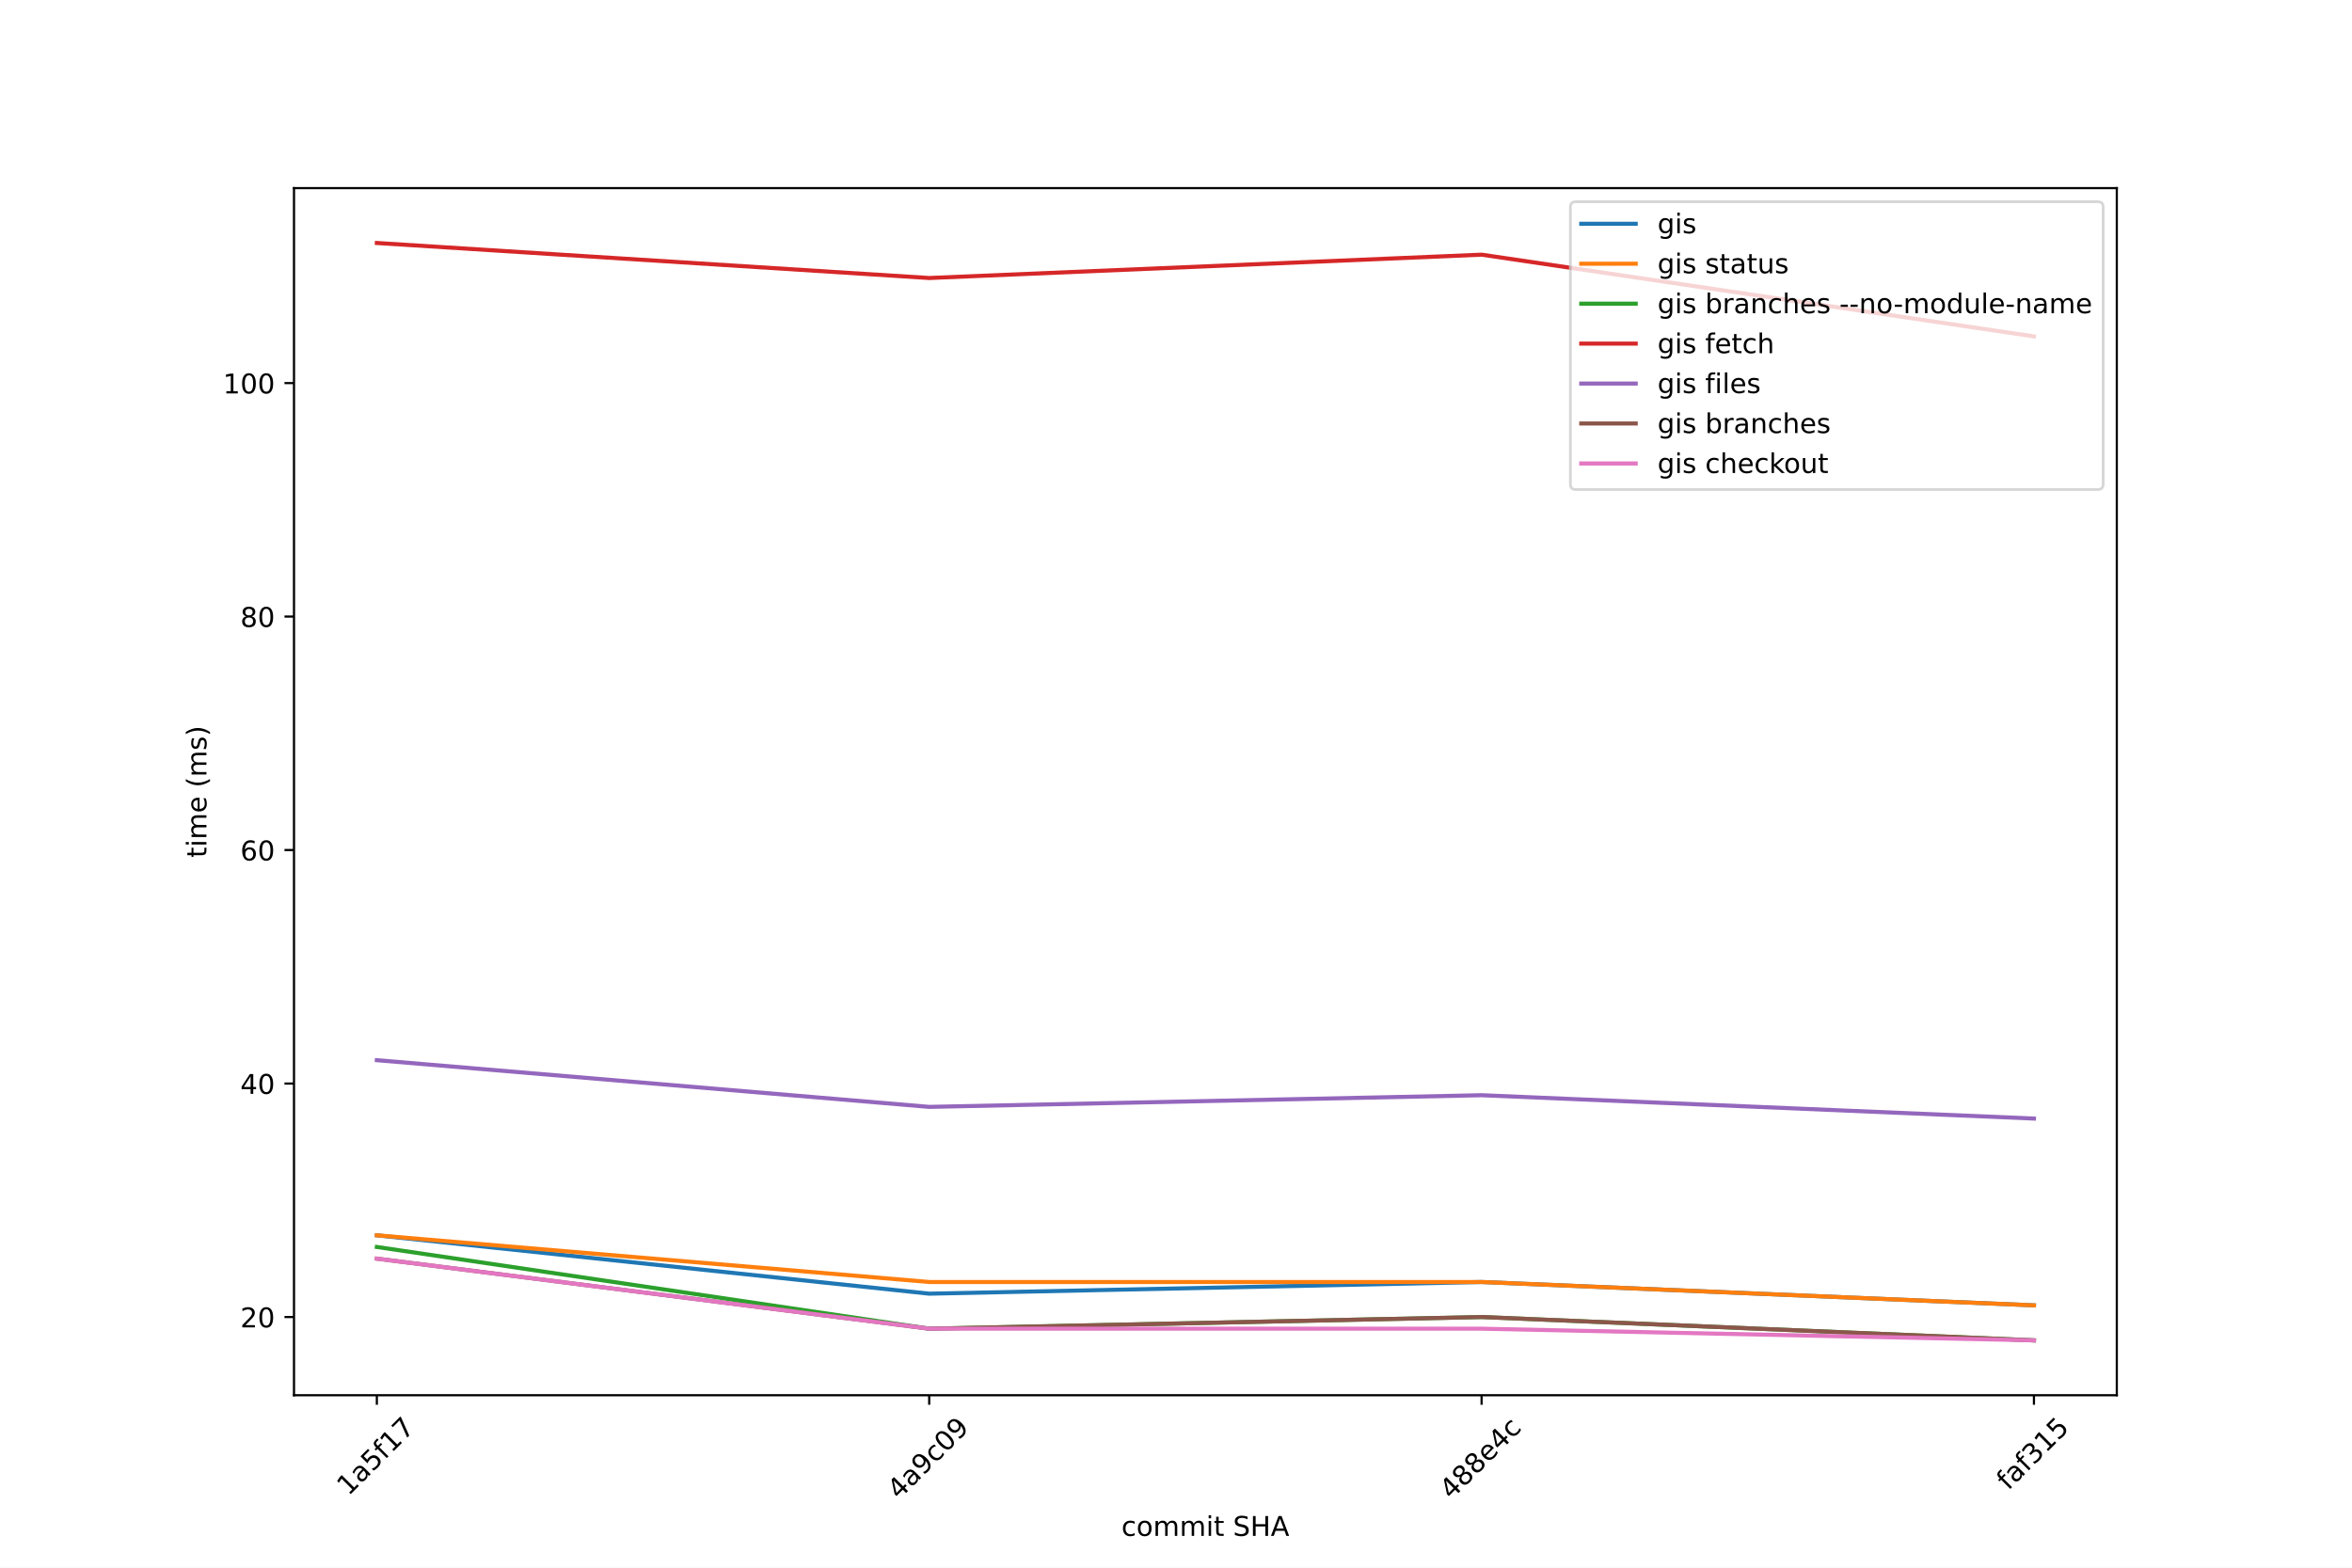
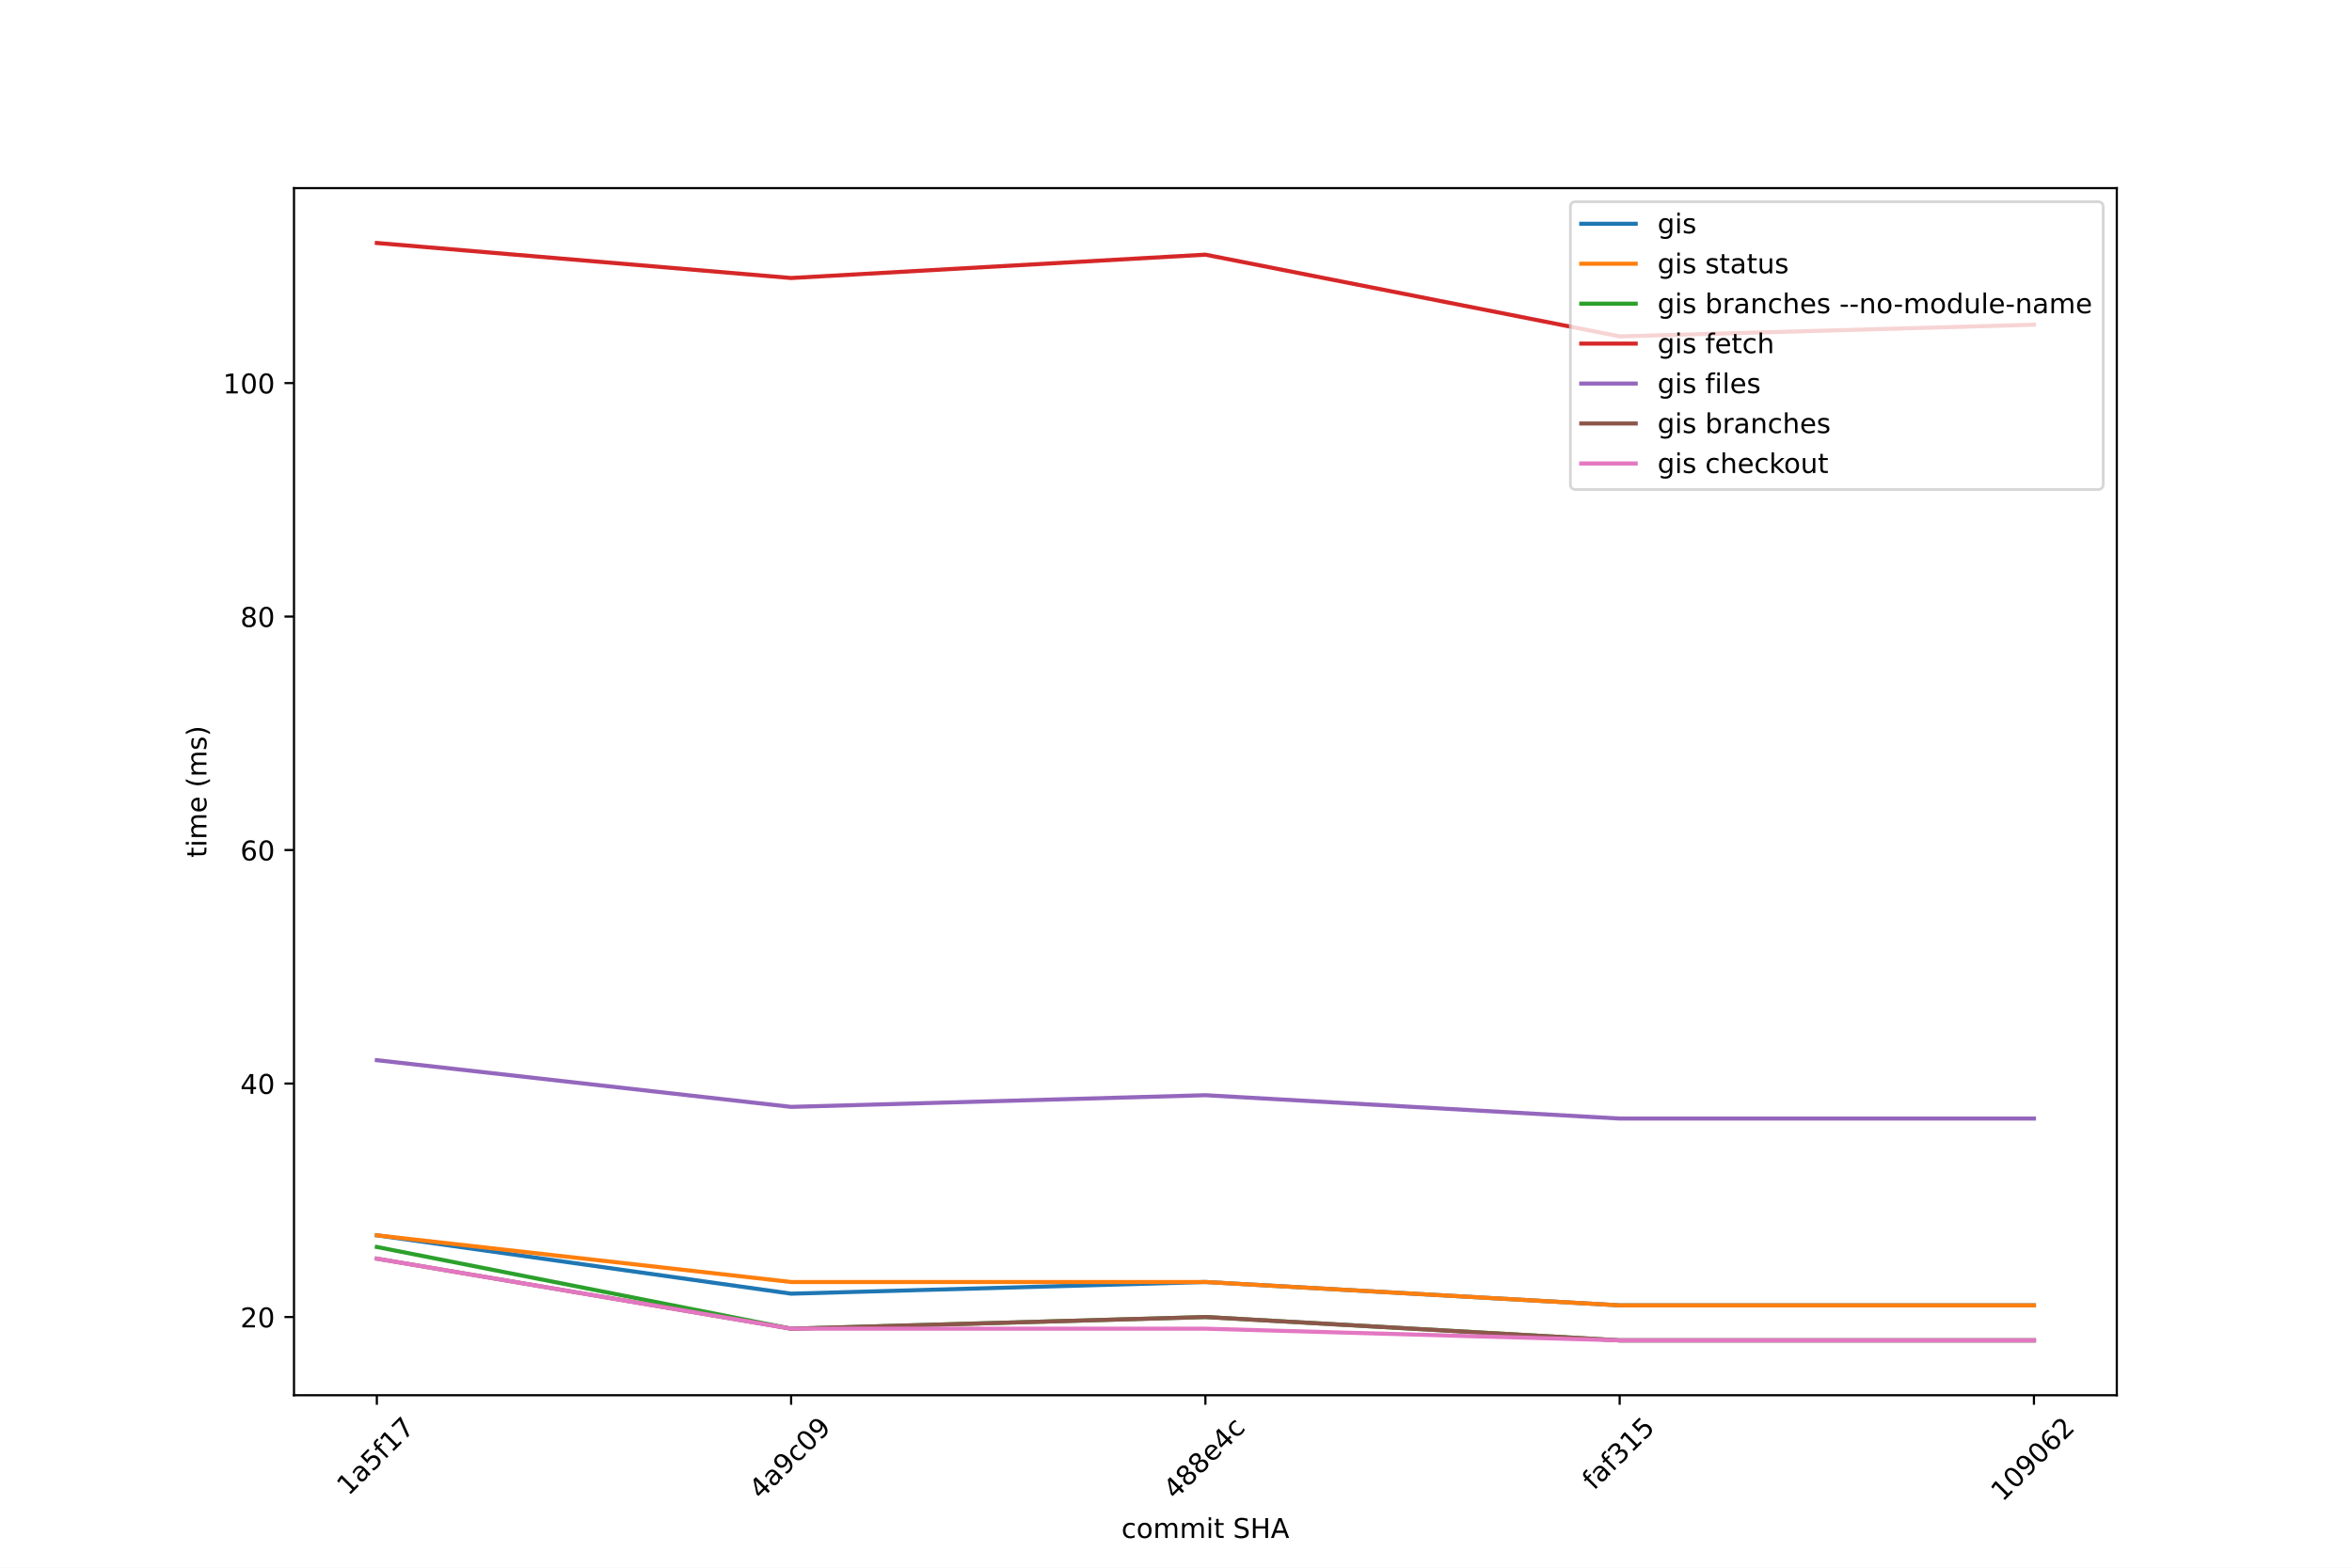
<svg xmlns="http://www.w3.org/2000/svg" xmlns:xlink="http://www.w3.org/1999/xlink" width="864pt" height="576pt" viewBox="0 0 864 576" version="1.1">
  <defs>
    <style type="text/css">*{stroke-linejoin: round; stroke-linecap: butt}</style>
  </defs>
  <g id="figure_1">
    <g id="patch_1">
      <path d="M 0 576  L 864 576  L 864 0  L 0 0  z " style="fill: #ffffff" />
    </g>
    <g id="axes_1">
      <g id="patch_2">
        <path d="M 108 512.64  L 777.6 512.64  L 777.6 69.12  L 108 69.12  z " style="fill: #ffffff" />
      </g>
      <g id="matplotlib.axis_1">
        <g id="xtick_1">
          <g id="line2d_1">
            <defs>
-               <path id="m5f3656ced5" d="M 0 0  L 0 3.5  " style="stroke: #000000; stroke-width: 0.8" />
-             </defs>
-             <g>
-               <use xlink:href="#m5f3656ced5" x="138.436" y="512.64" style="stroke: #000000; stroke-width: 0.8" />
+               <path id="m37bbd74781" d="M 0 0  L 0 3.5  " style="stroke: #000000; stroke-width: 0.8" />
+             </defs>
+             <g>
+               <use xlink:href="#m37bbd74781" x="138.436" y="512.64" style="stroke: #000000; stroke-width: 0.8" />
            </g>
          </g>
          <g id="text_1">
            <g transform="translate(127.9784 549.8312) rotate(-45) scale(0.1 -0.1)">
              <defs>
                <path id="DejaVuSans-31" d="M 794 531  L 1825 531  L 1825 4091  L 703 3866  L 703 4441  L 1819 4666  L 2450 4666  L 2450 531  L 3481 531  L 3481 0  L 794 0  L 794 531  z " transform="scale(0.015625)" />
                <path id="DejaVuSans-61" d="M 2194 1759  Q 1497 1759 1228 1600  Q 959 1441 959 1056  Q 959 750 1161 570  Q 1363 391 1709 391  Q 2188 391 2477 730  Q 2766 1069 2766 1631  L 2766 1759  L 2194 1759  z M 3341 1997  L 3341 0  L 2766 0  L 2766 531  Q 2569 213 2275 61  Q 1981 -91 1556 -91  Q 1019 -91 701 211  Q 384 513 384 1019  Q 384 1609 779 1909  Q 1175 2209 1959 2209  L 2766 2209  L 2766 2266  Q 2766 2663 2505 2880  Q 2244 3097 1772 3097  Q 1472 3097 1187 3025  Q 903 2953 641 2809  L 641 3341  Q 956 3463 1253 3523  Q 1550 3584 1831 3584  Q 2591 3584 2966 3190  Q 3341 2797 3341 1997  z " transform="scale(0.015625)" />
                <path id="DejaVuSans-35" d="M 691 4666  L 3169 4666  L 3169 4134  L 1269 4134  L 1269 2991  Q 1406 3038 1543 3061  Q 1681 3084 1819 3084  Q 2600 3084 3056 2656  Q 3513 2228 3513 1497  Q 3513 744 3044 326  Q 2575 -91 1722 -91  Q 1428 -91 1123 -41  Q 819 9 494 109  L 494 744  Q 775 591 1075 516  Q 1375 441 1709 441  Q 2250 441 2565 725  Q 2881 1009 2881 1497  Q 2881 1984 2565 2268  Q 2250 2553 1709 2553  Q 1456 2553 1204 2497  Q 953 2441 691 2322  L 691 4666  z " transform="scale(0.015625)" />
                <path id="DejaVuSans-66" d="M 2375 4863  L 2375 4384  L 1825 4384  Q 1516 4384 1395 4259  Q 1275 4134 1275 3809  L 1275 3500  L 2222 3500  L 2222 3053  L 1275 3053  L 1275 0  L 697 0  L 697 3053  L 147 3053  L 147 3500  L 697 3500  L 697 3744  Q 697 4328 969 4595  Q 1241 4863 1831 4863  L 2375 4863  z " transform="scale(0.015625)" />
                <path id="DejaVuSans-37" d="M 525 4666  L 3525 4666  L 3525 4397  L 1831 0  L 1172 0  L 2766 4134  L 525 4134  L 525 4666  z " transform="scale(0.015625)" />
              </defs>
              <use xlink:href="#DejaVuSans-31" />
              <use xlink:href="#DejaVuSans-61" x="63.623" />
              <use xlink:href="#DejaVuSans-35" x="124.902" />
              <use xlink:href="#DejaVuSans-66" x="188.525" />
              <use xlink:href="#DejaVuSans-31" x="223.73" />
              <use xlink:href="#DejaVuSans-37" x="287.354" />
            </g>
          </g>
        </g>
        <g id="xtick_2">
          <g id="line2d_2">
            <g>
-               <use xlink:href="#m5f3656ced5" x="341.345" y="512.64" style="stroke: #000000; stroke-width: 0.8" />
+               <use xlink:href="#m37bbd74781" x="290.618" y="512.64" style="stroke: #000000; stroke-width: 0.8" />
            </g>
          </g>
          <g id="text_2">
-             <g transform="translate(330.1881 551.23) rotate(-45) scale(0.1 -0.1)">
+             <g transform="translate(279.4608 551.23) rotate(-45) scale(0.1 -0.1)">
              <defs>
                <path id="DejaVuSans-34" d="M 2419 4116  L 825 1625  L 2419 1625  L 2419 4116  z M 2253 4666  L 3047 4666  L 3047 1625  L 3713 1625  L 3713 1100  L 3047 1100  L 3047 0  L 2419 0  L 2419 1100  L 313 1100  L 313 1709  L 2253 4666  z " transform="scale(0.015625)" />
                <path id="DejaVuSans-39" d="M 703 97  L 703 672  Q 941 559 1184 500  Q 1428 441 1663 441  Q 2288 441 2617 861  Q 2947 1281 2994 2138  Q 2813 1869 2534 1725  Q 2256 1581 1919 1581  Q 1219 1581 811 2004  Q 403 2428 403 3163  Q 403 3881 828 4315  Q 1253 4750 1959 4750  Q 2769 4750 3195 4129  Q 3622 3509 3622 2328  Q 3622 1225 3098 567  Q 2575 -91 1691 -91  Q 1453 -91 1209 -44  Q 966 3 703 97  z M 1959 2075  Q 2384 2075 2632 2365  Q 2881 2656 2881 3163  Q 2881 3666 2632 3958  Q 2384 4250 1959 4250  Q 1534 4250 1286 3958  Q 1038 3666 1038 3163  Q 1038 2656 1286 2365  Q 1534 2075 1959 2075  z " transform="scale(0.015625)" />
                <path id="DejaVuSans-63" d="M 3122 3366  L 3122 2828  Q 2878 2963 2633 3030  Q 2388 3097 2138 3097  Q 1578 3097 1268 2742  Q 959 2388 959 1747  Q 959 1106 1268 751  Q 1578 397 2138 397  Q 2388 397 2633 464  Q 2878 531 3122 666  L 3122 134  Q 2881 22 2623 -34  Q 2366 -91 2075 -91  Q 1284 -91 818 406  Q 353 903 353 1747  Q 353 2603 823 3093  Q 1294 3584 2113 3584  Q 2378 3584 2631 3529  Q 2884 3475 3122 3366  z " transform="scale(0.015625)" />
                <path id="DejaVuSans-30" d="M 2034 4250  Q 1547 4250 1301 3770  Q 1056 3291 1056 2328  Q 1056 1369 1301 889  Q 1547 409 2034 409  Q 2525 409 2770 889  Q 3016 1369 3016 2328  Q 3016 3291 2770 3770  Q 2525 4250 2034 4250  z M 2034 4750  Q 2819 4750 3233 4129  Q 3647 3509 3647 2328  Q 3647 1150 3233 529  Q 2819 -91 2034 -91  Q 1250 -91 836 529  Q 422 1150 422 2328  Q 422 3509 836 4129  Q 1250 4750 2034 4750  z " transform="scale(0.015625)" />
              </defs>
              <use xlink:href="#DejaVuSans-34" />
              <use xlink:href="#DejaVuSans-61" x="63.623" />
              <use xlink:href="#DejaVuSans-39" x="124.902" />
              <use xlink:href="#DejaVuSans-63" x="188.525" />
              <use xlink:href="#DejaVuSans-30" x="243.506" />
              <use xlink:href="#DejaVuSans-39" x="307.129" />
            </g>
          </g>
        </g>
        <g id="xtick_3">
          <g id="line2d_3">
            <g>
-               <use xlink:href="#m5f3656ced5" x="544.255" y="512.64" style="stroke: #000000; stroke-width: 0.8" />
+               <use xlink:href="#m37bbd74781" x="442.8" y="512.64" style="stroke: #000000; stroke-width: 0.8" />
            </g>
          </g>
          <g id="text_3">
-             <g transform="translate(533.0883 551.2477) rotate(-45) scale(0.1 -0.1)">
+             <g transform="translate(431.6338 551.2477) rotate(-45) scale(0.1 -0.1)">
              <defs>
                <path id="DejaVuSans-38" d="M 2034 2216  Q 1584 2216 1326 1975  Q 1069 1734 1069 1313  Q 1069 891 1326 650  Q 1584 409 2034 409  Q 2484 409 2743 651  Q 3003 894 3003 1313  Q 3003 1734 2745 1975  Q 2488 2216 2034 2216  z M 1403 2484  Q 997 2584 770 2862  Q 544 3141 544 3541  Q 544 4100 942 4425  Q 1341 4750 2034 4750  Q 2731 4750 3128 4425  Q 3525 4100 3525 3541  Q 3525 3141 3298 2862  Q 3072 2584 2669 2484  Q 3125 2378 3379 2068  Q 3634 1759 3634 1313  Q 3634 634 3220 271  Q 2806 -91 2034 -91  Q 1263 -91 848 271  Q 434 634 434 1313  Q 434 1759 690 2068  Q 947 2378 1403 2484  z M 1172 3481  Q 1172 3119 1398 2916  Q 1625 2713 2034 2713  Q 2441 2713 2670 2916  Q 2900 3119 2900 3481  Q 2900 3844 2670 4047  Q 2441 4250 2034 4250  Q 1625 4250 1398 4047  Q 1172 3844 1172 3481  z " transform="scale(0.015625)" />
                <path id="DejaVuSans-65" d="M 3597 1894  L 3597 1613  L 953 1613  Q 991 1019 1311 708  Q 1631 397 2203 397  Q 2534 397 2845 478  Q 3156 559 3463 722  L 3463 178  Q 3153 47 2828 -22  Q 2503 -91 2169 -91  Q 1331 -91 842 396  Q 353 884 353 1716  Q 353 2575 817 3079  Q 1281 3584 2069 3584  Q 2775 3584 3186 3129  Q 3597 2675 3597 1894  z M 3022 2063  Q 3016 2534 2758 2815  Q 2500 3097 2075 3097  Q 1594 3097 1305 2825  Q 1016 2553 972 2059  L 3022 2063  z " transform="scale(0.015625)" />
              </defs>
              <use xlink:href="#DejaVuSans-34" />
              <use xlink:href="#DejaVuSans-38" x="63.623" />
              <use xlink:href="#DejaVuSans-38" x="127.246" />
              <use xlink:href="#DejaVuSans-65" x="190.869" />
              <use xlink:href="#DejaVuSans-34" x="252.393" />
              <use xlink:href="#DejaVuSans-63" x="316.016" />
            </g>
          </g>
        </g>
        <g id="xtick_4">
          <g id="line2d_4">
            <g>
-               <use xlink:href="#m5f3656ced5" x="747.164" y="512.64" style="stroke: #000000; stroke-width: 0.8" />
+               <use xlink:href="#m37bbd74781" x="594.982" y="512.64" style="stroke: #000000; stroke-width: 0.8" />
            </g>
          </g>
          <g id="text_4">
-             <g transform="translate(737.7105 547.8215) rotate(-45) scale(0.1 -0.1)">
+             <g transform="translate(585.5287 547.8215) rotate(-45) scale(0.1 -0.1)">
              <defs>
                <path id="DejaVuSans-33" d="M 2597 2516  Q 3050 2419 3304 2112  Q 3559 1806 3559 1356  Q 3559 666 3084 287  Q 2609 -91 1734 -91  Q 1441 -91 1130 -33  Q 819 25 488 141  L 488 750  Q 750 597 1062 519  Q 1375 441 1716 441  Q 2309 441 2620 675  Q 2931 909 2931 1356  Q 2931 1769 2642 2001  Q 2353 2234 1838 2234  L 1294 2234  L 1294 2753  L 1863 2753  Q 2328 2753 2575 2939  Q 2822 3125 2822 3475  Q 2822 3834 2567 4026  Q 2313 4219 1838 4219  Q 1578 4219 1281 4162  Q 984 4106 628 3988  L 628 4550  Q 988 4650 1302 4700  Q 1616 4750 1894 4750  Q 2613 4750 3031 4423  Q 3450 4097 3450 3541  Q 3450 3153 3228 2886  Q 3006 2619 2597 2516  z " transform="scale(0.015625)" />
              </defs>
              <use xlink:href="#DejaVuSans-66" />
              <use xlink:href="#DejaVuSans-61" x="35.205" />
              <use xlink:href="#DejaVuSans-66" x="96.484" />
              <use xlink:href="#DejaVuSans-33" x="131.689" />
              <use xlink:href="#DejaVuSans-31" x="195.312" />
              <use xlink:href="#DejaVuSans-35" x="258.936" />
            </g>
          </g>
        </g>
-         <g id="text_5">
-           <g transform="translate(411.9578 564.3167) scale(0.1 -0.1)">
+         <g id="xtick_5">
+           <g id="line2d_5">
+             <g>
+               <use xlink:href="#m37bbd74781" x="747.164" y="512.64" style="stroke: #000000; stroke-width: 0.8" />
+             </g>
+           </g>
+           <g id="text_5">
+             <g transform="translate(735.6179 552.0067) rotate(-45) scale(0.1 -0.1)">
+               <defs>
+                 <path id="DejaVuSans-36" d="M 2113 2584  Q 1688 2584 1439 2293  Q 1191 2003 1191 1497  Q 1191 994 1439 701  Q 1688 409 2113 409  Q 2538 409 2786 701  Q 3034 994 3034 1497  Q 3034 2003 2786 2293  Q 2538 2584 2113 2584  z M 3366 4563  L 3366 3988  Q 3128 4100 2886 4159  Q 2644 4219 2406 4219  Q 1781 4219 1451 3797  Q 1122 3375 1075 2522  Q 1259 2794 1537 2939  Q 1816 3084 2150 3084  Q 2853 3084 3261 2657  Q 3669 2231 3669 1497  Q 3669 778 3244 343  Q 2819 -91 2113 -91  Q 1303 -91 875 529  Q 447 1150 447 2328  Q 447 3434 972 4092  Q 1497 4750 2381 4750  Q 2619 4750 2861 4703  Q 3103 4656 3366 4563  z " transform="scale(0.015625)" />
+                 <path id="DejaVuSans-32" d="M 1228 531  L 3431 531  L 3431 0  L 469 0  L 469 531  Q 828 903 1448 1529  Q 2069 2156 2228 2338  Q 2531 2678 2651 2914  Q 2772 3150 2772 3378  Q 2772 3750 2511 3984  Q 2250 4219 1831 4219  Q 1534 4219 1204 4116  Q 875 4013 500 3803  L 500 4441  Q 881 4594 1212 4672  Q 1544 4750 1819 4750  Q 2544 4750 2975 4387  Q 3406 4025 3406 3419  Q 3406 3131 3298 2873  Q 3191 2616 2906 2266  Q 2828 2175 2409 1742  Q 1991 1309 1228 531  z " transform="scale(0.015625)" />
+               </defs>
+               <use xlink:href="#DejaVuSans-31" />
+               <use xlink:href="#DejaVuSans-30" x="63.623" />
+               <use xlink:href="#DejaVuSans-39" x="127.246" />
+               <use xlink:href="#DejaVuSans-30" x="190.869" />
+               <use xlink:href="#DejaVuSans-36" x="254.492" />
+               <use xlink:href="#DejaVuSans-32" x="318.115" />
+             </g>
+           </g>
+         </g>
+         <g id="text_6">
+           <g transform="translate(411.9578 565.0757) scale(0.1 -0.1)">
            <defs>
              <path id="DejaVuSans-6f" d="M 1959 3097  Q 1497 3097 1228 2736  Q 959 2375 959 1747  Q 959 1119 1226 758  Q 1494 397 1959 397  Q 2419 397 2687 759  Q 2956 1122 2956 1747  Q 2956 2369 2687 2733  Q 2419 3097 1959 3097  z M 1959 3584  Q 2709 3584 3137 3096  Q 3566 2609 3566 1747  Q 3566 888 3137 398  Q 2709 -91 1959 -91  Q 1206 -91 779 398  Q 353 888 353 1747  Q 353 2609 779 3096  Q 1206 3584 1959 3584  z " transform="scale(0.015625)" />
              <path id="DejaVuSans-6d" d="M 3328 2828  Q 3544 3216 3844 3400  Q 4144 3584 4550 3584  Q 5097 3584 5394 3201  Q 5691 2819 5691 2113  L 5691 0  L 5113 0  L 5113 2094  Q 5113 2597 4934 2840  Q 4756 3084 4391 3084  Q 3944 3084 3684 2787  Q 3425 2491 3425 1978  L 3425 0  L 2847 0  L 2847 2094  Q 2847 2600 2669 2842  Q 2491 3084 2119 3084  Q 1678 3084 1418 2786  Q 1159 2488 1159 1978  L 1159 0  L 581 0  L 581 3500  L 1159 3500  L 1159 2956  Q 1356 3278 1631 3431  Q 1906 3584 2284 3584  Q 2666 3584 2933 3390  Q 3200 3197 3328 2828  z " transform="scale(0.015625)" />
              <path id="DejaVuSans-69" d="M 603 3500  L 1178 3500  L 1178 0  L 603 0  L 603 3500  z M 603 4863  L 1178 4863  L 1178 4134  L 603 4134  L 603 4863  z " transform="scale(0.015625)" />
              <path id="DejaVuSans-74" d="M 1172 4494  L 1172 3500  L 2356 3500  L 2356 3053  L 1172 3053  L 1172 1153  Q 1172 725 1289 603  Q 1406 481 1766 481  L 2356 481  L 2356 0  L 1766 0  Q 1100 0 847 248  Q 594 497 594 1153  L 594 3053  L 172 3053  L 172 3500  L 594 3500  L 594 4494  L 1172 4494  z " transform="scale(0.015625)" />
              <path id="DejaVuSans-20" transform="scale(0.015625)" />
              <path id="DejaVuSans-53" d="M 3425 4513  L 3425 3897  Q 3066 4069 2747 4153  Q 2428 4238 2131 4238  Q 1616 4238 1336 4038  Q 1056 3838 1056 3469  Q 1056 3159 1242 3001  Q 1428 2844 1947 2747  L 2328 2669  Q 3034 2534 3370 2195  Q 3706 1856 3706 1288  Q 3706 609 3251 259  Q 2797 -91 1919 -91  Q 1588 -91 1214 -16  Q 841 59 441 206  L 441 856  Q 825 641 1194 531  Q 1563 422 1919 422  Q 2459 422 2753 634  Q 3047 847 3047 1241  Q 3047 1584 2836 1778  Q 2625 1972 2144 2069  L 1759 2144  Q 1053 2284 737 2584  Q 422 2884 422 3419  Q 422 4038 858 4394  Q 1294 4750 2059 4750  Q 2388 4750 2728 4690  Q 3069 4631 3425 4513  z " transform="scale(0.015625)" />
              <path id="DejaVuSans-48" d="M 628 4666  L 1259 4666  L 1259 2753  L 3553 2753  L 3553 4666  L 4184 4666  L 4184 0  L 3553 0  L 3553 2222  L 1259 2222  L 1259 0  L 628 0  L 628 4666  z " transform="scale(0.015625)" />
              <path id="DejaVuSans-41" d="M 2188 4044  L 1331 1722  L 3047 1722  L 2188 4044  z M 1831 4666  L 2547 4666  L 4325 0  L 3669 0  L 3244 1197  L 1141 1197  L 716 0  L 50 0  L 1831 4666  z " transform="scale(0.015625)" />
            </defs>
            <use xlink:href="#DejaVuSans-63" />
            <use xlink:href="#DejaVuSans-6f" x="54.98" />
            <use xlink:href="#DejaVuSans-6d" x="116.162" />
            <use xlink:href="#DejaVuSans-6d" x="213.574" />
            <use xlink:href="#DejaVuSans-69" x="310.986" />
            <use xlink:href="#DejaVuSans-74" x="338.77" />
            <use xlink:href="#DejaVuSans-20" x="377.979" />
            <use xlink:href="#DejaVuSans-53" x="409.766" />
            <use xlink:href="#DejaVuSans-48" x="473.242" />
            <use xlink:href="#DejaVuSans-41" x="548.438" />
          </g>
        </g>
      </g>
      <g id="matplotlib.axis_2">
        <g id="ytick_1">
-           <g id="line2d_5">
-             <defs>
-               <path id="m8762f7b058" d="M 0 0  L -3.5 0  " style="stroke: #000000; stroke-width: 0.8" />
-             </defs>
-             <g>
-               <use xlink:href="#m8762f7b058" x="108" y="483.901" style="stroke: #000000; stroke-width: 0.8" />
-             </g>
-           </g>
-           <g id="text_6">
+           <g id="line2d_6">
+             <defs>
+               <path id="mdd2fe2d868" d="M 0 0  L -3.5 0  " style="stroke: #000000; stroke-width: 0.8" />
+             </defs>
+             <g>
+               <use xlink:href="#mdd2fe2d868" x="108" y="483.901" style="stroke: #000000; stroke-width: 0.8" />
+             </g>
+           </g>
+           <g id="text_7">
            <g transform="translate(88.275 487.7005) scale(0.1 -0.1)">
-               <defs>
-                 <path id="DejaVuSans-32" d="M 1228 531  L 3431 531  L 3431 0  L 469 0  L 469 531  Q 828 903 1448 1529  Q 2069 2156 2228 2338  Q 2531 2678 2651 2914  Q 2772 3150 2772 3378  Q 2772 3750 2511 3984  Q 2250 4219 1831 4219  Q 1534 4219 1204 4116  Q 875 4013 500 3803  L 500 4441  Q 881 4594 1212 4672  Q 1544 4750 1819 4750  Q 2544 4750 2975 4387  Q 3406 4025 3406 3419  Q 3406 3131 3298 2873  Q 3191 2616 2906 2266  Q 2828 2175 2409 1742  Q 1991 1309 1228 531  z " transform="scale(0.015625)" />
-               </defs>
              <use xlink:href="#DejaVuSans-32" />
              <use xlink:href="#DejaVuSans-30" x="63.623" />
            </g>
          </g>
        </g>
        <g id="ytick_2">
-           <g id="line2d_6">
-             <g>
-               <use xlink:href="#m8762f7b058" x="108" y="398.114" style="stroke: #000000; stroke-width: 0.8" />
-             </g>
-           </g>
-           <g id="text_7">
+           <g id="line2d_7">
+             <g>
+               <use xlink:href="#mdd2fe2d868" x="108" y="398.114" style="stroke: #000000; stroke-width: 0.8" />
+             </g>
+           </g>
+           <g id="text_8">
            <g transform="translate(88.275 401.9133) scale(0.1 -0.1)">
              <use xlink:href="#DejaVuSans-34" />
              <use xlink:href="#DejaVuSans-30" x="63.623" />
            </g>
          </g>
        </g>
        <g id="ytick_3">
-           <g id="line2d_7">
-             <g>
-               <use xlink:href="#m8762f7b058" x="108" y="312.327" style="stroke: #000000; stroke-width: 0.8" />
-             </g>
-           </g>
-           <g id="text_8">
+           <g id="line2d_8">
+             <g>
+               <use xlink:href="#mdd2fe2d868" x="108" y="312.327" style="stroke: #000000; stroke-width: 0.8" />
+             </g>
+           </g>
+           <g id="text_9">
            <g transform="translate(88.275 316.126) scale(0.1 -0.1)">
-               <defs>
-                 <path id="DejaVuSans-36" d="M 2113 2584  Q 1688 2584 1439 2293  Q 1191 2003 1191 1497  Q 1191 994 1439 701  Q 1688 409 2113 409  Q 2538 409 2786 701  Q 3034 994 3034 1497  Q 3034 2003 2786 2293  Q 2538 2584 2113 2584  z M 3366 4563  L 3366 3988  Q 3128 4100 2886 4159  Q 2644 4219 2406 4219  Q 1781 4219 1451 3797  Q 1122 3375 1075 2522  Q 1259 2794 1537 2939  Q 1816 3084 2150 3084  Q 2853 3084 3261 2657  Q 3669 2231 3669 1497  Q 3669 778 3244 343  Q 2819 -91 2113 -91  Q 1303 -91 875 529  Q 447 1150 447 2328  Q 447 3434 972 4092  Q 1497 4750 2381 4750  Q 2619 4750 2861 4703  Q 3103 4656 3366 4563  z " transform="scale(0.015625)" />
-               </defs>
              <use xlink:href="#DejaVuSans-36" />
              <use xlink:href="#DejaVuSans-30" x="63.623" />
            </g>
          </g>
        </g>
        <g id="ytick_4">
-           <g id="line2d_8">
-             <g>
-               <use xlink:href="#m8762f7b058" x="108" y="226.54" style="stroke: #000000; stroke-width: 0.8" />
-             </g>
-           </g>
-           <g id="text_9">
+           <g id="line2d_9">
+             <g>
+               <use xlink:href="#mdd2fe2d868" x="108" y="226.54" style="stroke: #000000; stroke-width: 0.8" />
+             </g>
+           </g>
+           <g id="text_10">
            <g transform="translate(88.275 230.3388) scale(0.1 -0.1)">
              <use xlink:href="#DejaVuSans-38" />
              <use xlink:href="#DejaVuSans-30" x="63.623" />
            </g>
          </g>
        </g>
        <g id="ytick_5">
-           <g id="line2d_9">
-             <g>
-               <use xlink:href="#m8762f7b058" x="108" y="140.752" style="stroke: #000000; stroke-width: 0.8" />
-             </g>
-           </g>
-           <g id="text_10">
+           <g id="line2d_10">
+             <g>
+               <use xlink:href="#mdd2fe2d868" x="108" y="140.752" style="stroke: #000000; stroke-width: 0.8" />
+             </g>
+           </g>
+           <g id="text_11">
            <g transform="translate(81.9125 144.5516) scale(0.1 -0.1)">
              <use xlink:href="#DejaVuSans-31" />
              <use xlink:href="#DejaVuSans-30" x="63.623" />
              <use xlink:href="#DejaVuSans-30" x="127.246" />
            </g>
          </g>
        </g>
-         <g id="text_11">
+         <g id="text_12">
          <g transform="translate(75.83281 315.1417) rotate(-90) scale(0.1 -0.1)">
            <defs>
              <path id="DejaVuSans-28" d="M 1984 4856  Q 1566 4138 1362 3434  Q 1159 2731 1159 2009  Q 1159 1288 1364 580  Q 1569 -128 1984 -844  L 1484 -844  Q 1016 -109 783 600  Q 550 1309 550 2009  Q 550 2706 781 3412  Q 1013 4119 1484 4856  L 1984 4856  z " transform="scale(0.015625)" />
              <path id="DejaVuSans-73" d="M 2834 3397  L 2834 2853  Q 2591 2978 2328 3040  Q 2066 3103 1784 3103  Q 1356 3103 1142 2972  Q 928 2841 928 2578  Q 928 2378 1081 2264  Q 1234 2150 1697 2047  L 1894 2003  Q 2506 1872 2764 1633  Q 3022 1394 3022 966  Q 3022 478 2636 193  Q 2250 -91 1575 -91  Q 1294 -91 989 -36  Q 684 19 347 128  L 347 722  Q 666 556 975 473  Q 1284 391 1588 391  Q 1994 391 2212 530  Q 2431 669 2431 922  Q 2431 1156 2273 1281  Q 2116 1406 1581 1522  L 1381 1569  Q 847 1681 609 1914  Q 372 2147 372 2553  Q 372 3047 722 3315  Q 1072 3584 1716 3584  Q 2034 3584 2315 3537  Q 2597 3491 2834 3397  z " transform="scale(0.015625)" />
              <path id="DejaVuSans-29" d="M 513 4856  L 1013 4856  Q 1481 4119 1714 3412  Q 1947 2706 1947 2009  Q 1947 1309 1714 600  Q 1481 -109 1013 -844  L 513 -844  Q 928 -128 1133 580  Q 1338 1288 1338 2009  Q 1338 2731 1133 3434  Q 928 4138 513 4856  z " transform="scale(0.015625)" />
            </defs>
            <use xlink:href="#DejaVuSans-74" />
            <use xlink:href="#DejaVuSans-69" x="39.209" />
            <use xlink:href="#DejaVuSans-6d" x="66.992" />
            <use xlink:href="#DejaVuSans-65" x="164.404" />
            <use xlink:href="#DejaVuSans-20" x="225.928" />
            <use xlink:href="#DejaVuSans-28" x="257.715" />
            <use xlink:href="#DejaVuSans-6d" x="296.729" />
            <use xlink:href="#DejaVuSans-73" x="394.141" />
            <use xlink:href="#DejaVuSans-29" x="446.24" />
          </g>
        </g>
      </g>
-       <g id="line2d_10">
-         <path d="M 138.436 453.876  L 341.345 475.323  L 544.255 471.033  L 747.164 479.612  " clip-path="url(#p791e902291)" style="fill: none; stroke: #1f77b4; stroke-width: 1.5; stroke-linecap: square" />
-       </g>
      <g id="line2d_11">
-         <path d="M 138.436 453.876  L 341.345 471.033  L 544.255 471.033  L 747.164 479.612  " clip-path="url(#p791e902291)" style="fill: none; stroke: #ff7f0e; stroke-width: 1.5; stroke-linecap: square" />
+         <path d="M 138.436 453.876  L 290.618 475.323  L 442.8 471.033  L 594.982 479.612  L 747.164 479.612  " clip-path="url(#pbfe4509397)" style="fill: none; stroke: #1f77b4; stroke-width: 1.5; stroke-linecap: square" />
      </g>
      <g id="line2d_12">
-         <path d="M 138.436 458.165  L 341.345 488.191  L 544.255 483.901  L 747.164 492.48  " clip-path="url(#p791e902291)" style="fill: none; stroke: #2ca02c; stroke-width: 1.5; stroke-linecap: square" />
+         <path d="M 138.436 453.876  L 290.618 471.033  L 442.8 471.033  L 594.982 479.612  L 747.164 479.612  " clip-path="url(#pbfe4509397)" style="fill: none; stroke: #ff7f0e; stroke-width: 1.5; stroke-linecap: square" />
      </g>
      <g id="line2d_13">
-         <path d="M 138.436 89.28  L 341.345 102.148  L 544.255 93.569  L 747.164 123.595  " clip-path="url(#p791e902291)" style="fill: none; stroke: #d62728; stroke-width: 1.5; stroke-linecap: square" />
+         <path d="M 138.436 458.165  L 290.618 488.191  L 442.8 483.901  L 594.982 492.48  L 747.164 492.48  " clip-path="url(#pbfe4509397)" style="fill: none; stroke: #2ca02c; stroke-width: 1.5; stroke-linecap: square" />
      </g>
      <g id="line2d_14">
-         <path d="M 138.436 389.535  L 341.345 406.693  L 544.255 402.403  L 747.164 410.982  " clip-path="url(#p791e902291)" style="fill: none; stroke: #9467bd; stroke-width: 1.5; stroke-linecap: square" />
+         <path d="M 138.436 89.28  L 290.618 102.148  L 442.8 93.569  L 594.982 123.595  L 747.164 119.306  " clip-path="url(#pbfe4509397)" style="fill: none; stroke: #d62728; stroke-width: 1.5; stroke-linecap: square" />
      </g>
      <g id="line2d_15">
-         <path d="M 138.436 462.454  L 341.345 488.191  L 544.255 483.901  L 747.164 492.48  " clip-path="url(#p791e902291)" style="fill: none; stroke: #8c564b; stroke-width: 1.5; stroke-linecap: square" />
+         <path d="M 138.436 389.535  L 290.618 406.693  L 442.8 402.403  L 594.982 410.982  L 747.164 410.982  " clip-path="url(#pbfe4509397)" style="fill: none; stroke: #9467bd; stroke-width: 1.5; stroke-linecap: square" />
      </g>
      <g id="line2d_16">
-         <path d="M 138.436 462.454  L 341.345 488.191  L 544.255 488.191  L 747.164 492.48  " clip-path="url(#p791e902291)" style="fill: none; stroke: #e377c2; stroke-width: 1.5; stroke-linecap: square" />
+         <path d="M 138.436 462.454  L 290.618 488.191  L 442.8 483.901  L 594.982 492.48  L 747.164 492.48  " clip-path="url(#pbfe4509397)" style="fill: none; stroke: #8c564b; stroke-width: 1.5; stroke-linecap: square" />
+       </g>
+       <g id="line2d_17">
+         <path d="M 138.436 462.454  L 290.618 488.191  L 442.8 488.191  L 594.982 492.48  L 747.164 492.48  " clip-path="url(#pbfe4509397)" style="fill: none; stroke: #e377c2; stroke-width: 1.5; stroke-linecap: square" />
      </g>
      <g id="patch_3">
        <path d="M 108 512.64  L 108 69.12  " style="fill: none; stroke: #000000; stroke-width: 0.8; stroke-linejoin: miter; stroke-linecap: square" />
      </g>
      <g id="patch_4">
        <path d="M 777.6 512.64  L 777.6 69.12  " style="fill: none; stroke: #000000; stroke-width: 0.8; stroke-linejoin: miter; stroke-linecap: square" />
      </g>
      <g id="patch_5">
        <path d="M 108 512.64  L 777.6 512.64  " style="fill: none; stroke: #000000; stroke-width: 0.8; stroke-linejoin: miter; stroke-linecap: square" />
      </g>
      <g id="patch_6">
        <path d="M 108 69.12  L 777.6 69.12  " style="fill: none; stroke: #000000; stroke-width: 0.8; stroke-linejoin: miter; stroke-linecap: square" />
      </g>
      <g id="legend_1">
        <g id="patch_7">
          <path d="M 578.873 179.867  L 770.6 179.867  Q 772.6 179.867 772.6 177.867  L 772.6 76.12  Q 772.6 74.12 770.6 74.12  L 578.873 74.12  Q 576.873 74.12 576.873 76.12  L 576.873 177.867  Q 576.873 179.867 578.873 179.867  z " style="fill: #ffffff; opacity: 0.8; stroke: #cccccc; stroke-linejoin: miter" />
        </g>
-         <g id="line2d_17">
+         <g id="line2d_18">
          <path d="M 580.873 82.218  L 590.873 82.218  L 600.873 82.218  " style="fill: none; stroke: #1f77b4; stroke-width: 1.5; stroke-linecap: square" />
        </g>
-         <g id="text_12">
+         <g id="text_13">
          <g transform="translate(608.8734 85.71844) scale(0.1 -0.1)">
            <defs>
              <path id="DejaVuSans-67" d="M 2906 1791  Q 2906 2416 2648 2759  Q 2391 3103 1925 3103  Q 1463 3103 1205 2759  Q 947 2416 947 1791  Q 947 1169 1205 825  Q 1463 481 1925 481  Q 2391 481 2648 825  Q 2906 1169 2906 1791  z M 3481 434  Q 3481 -459 3084 -895  Q 2688 -1331 1869 -1331  Q 1566 -1331 1297 -1286  Q 1028 -1241 775 -1147  L 775 -588  Q 1028 -725 1275 -790  Q 1522 -856 1778 -856  Q 2344 -856 2625 -561  Q 2906 -266 2906 331  L 2906 616  Q 2728 306 2450 153  Q 2172 0 1784 0  Q 1141 0 747 490  Q 353 981 353 1791  Q 353 2603 747 3093  Q 1141 3584 1784 3584  Q 2172 3584 2450 3431  Q 2728 3278 2906 2969  L 2906 3500  L 3481 3500  L 3481 434  z " transform="scale(0.015625)" />
            </defs>
            <use xlink:href="#DejaVuSans-67" />
            <use xlink:href="#DejaVuSans-69" x="63.477" />
            <use xlink:href="#DejaVuSans-73" x="91.26" />
          </g>
        </g>
-         <g id="line2d_18">
+         <g id="line2d_19">
          <path d="M 580.873 96.897  L 590.873 96.897  L 600.873 96.897  " style="fill: none; stroke: #ff7f0e; stroke-width: 1.5; stroke-linecap: square" />
        </g>
-         <g id="text_13">
+         <g id="text_14">
          <g transform="translate(608.8734 100.3966) scale(0.1 -0.1)">
            <defs>
              <path id="DejaVuSans-75" d="M 544 1381  L 544 3500  L 1119 3500  L 1119 1403  Q 1119 906 1312 657  Q 1506 409 1894 409  Q 2359 409 2629 706  Q 2900 1003 2900 1516  L 2900 3500  L 3475 3500  L 3475 0  L 2900 0  L 2900 538  Q 2691 219 2414 64  Q 2138 -91 1772 -91  Q 1169 -91 856 284  Q 544 659 544 1381  z M 1991 3584  L 1991 3584  z " transform="scale(0.015625)" />
            </defs>
            <use xlink:href="#DejaVuSans-67" />
            <use xlink:href="#DejaVuSans-69" x="63.477" />
            <use xlink:href="#DejaVuSans-73" x="91.26" />
            <use xlink:href="#DejaVuSans-20" x="143.359" />
            <use xlink:href="#DejaVuSans-73" x="175.146" />
            <use xlink:href="#DejaVuSans-74" x="227.246" />
            <use xlink:href="#DejaVuSans-61" x="266.455" />
            <use xlink:href="#DejaVuSans-74" x="327.734" />
            <use xlink:href="#DejaVuSans-75" x="366.943" />
            <use xlink:href="#DejaVuSans-73" x="430.322" />
          </g>
        </g>
-         <g id="line2d_19">
+         <g id="line2d_20">
          <path d="M 580.873 111.575  L 590.873 111.575  L 600.873 111.575  " style="fill: none; stroke: #2ca02c; stroke-width: 1.5; stroke-linecap: square" />
        </g>
-         <g id="text_14">
+         <g id="text_15">
          <g transform="translate(608.8734 115.0747) scale(0.1 -0.1)">
            <defs>
              <path id="DejaVuSans-62" d="M 3116 1747  Q 3116 2381 2855 2742  Q 2594 3103 2138 3103  Q 1681 3103 1420 2742  Q 1159 2381 1159 1747  Q 1159 1113 1420 752  Q 1681 391 2138 391  Q 2594 391 2855 752  Q 3116 1113 3116 1747  z M 1159 2969  Q 1341 3281 1617 3432  Q 1894 3584 2278 3584  Q 2916 3584 3314 3078  Q 3713 2572 3713 1747  Q 3713 922 3314 415  Q 2916 -91 2278 -91  Q 1894 -91 1617 61  Q 1341 213 1159 525  L 1159 0  L 581 0  L 581 4863  L 1159 4863  L 1159 2969  z " transform="scale(0.015625)" />
              <path id="DejaVuSans-72" d="M 2631 2963  Q 2534 3019 2420 3045  Q 2306 3072 2169 3072  Q 1681 3072 1420 2755  Q 1159 2438 1159 1844  L 1159 0  L 581 0  L 581 3500  L 1159 3500  L 1159 2956  Q 1341 3275 1631 3429  Q 1922 3584 2338 3584  Q 2397 3584 2469 3576  Q 2541 3569 2628 3553  L 2631 2963  z " transform="scale(0.015625)" />
              <path id="DejaVuSans-6e" d="M 3513 2113  L 3513 0  L 2938 0  L 2938 2094  Q 2938 2591 2744 2837  Q 2550 3084 2163 3084  Q 1697 3084 1428 2787  Q 1159 2491 1159 1978  L 1159 0  L 581 0  L 581 3500  L 1159 3500  L 1159 2956  Q 1366 3272 1645 3428  Q 1925 3584 2291 3584  Q 2894 3584 3203 3211  Q 3513 2838 3513 2113  z " transform="scale(0.015625)" />
              <path id="DejaVuSans-68" d="M 3513 2113  L 3513 0  L 2938 0  L 2938 2094  Q 2938 2591 2744 2837  Q 2550 3084 2163 3084  Q 1697 3084 1428 2787  Q 1159 2491 1159 1978  L 1159 0  L 581 0  L 581 4863  L 1159 4863  L 1159 2956  Q 1366 3272 1645 3428  Q 1925 3584 2291 3584  Q 2894 3584 3203 3211  Q 3513 2838 3513 2113  z " transform="scale(0.015625)" />
              <path id="DejaVuSans-2d" d="M 313 2009  L 1997 2009  L 1997 1497  L 313 1497  L 313 2009  z " transform="scale(0.015625)" />
              <path id="DejaVuSans-64" d="M 2906 2969  L 2906 4863  L 3481 4863  L 3481 0  L 2906 0  L 2906 525  Q 2725 213 2448 61  Q 2172 -91 1784 -91  Q 1150 -91 751 415  Q 353 922 353 1747  Q 353 2572 751 3078  Q 1150 3584 1784 3584  Q 2172 3584 2448 3432  Q 2725 3281 2906 2969  z M 947 1747  Q 947 1113 1208 752  Q 1469 391 1925 391  Q 2381 391 2643 752  Q 2906 1113 2906 1747  Q 2906 2381 2643 2742  Q 2381 3103 1925 3103  Q 1469 3103 1208 2742  Q 947 2381 947 1747  z " transform="scale(0.015625)" />
              <path id="DejaVuSans-6c" d="M 603 4863  L 1178 4863  L 1178 0  L 603 0  L 603 4863  z " transform="scale(0.015625)" />
            </defs>
            <use xlink:href="#DejaVuSans-67" />
            <use xlink:href="#DejaVuSans-69" x="63.477" />
            <use xlink:href="#DejaVuSans-73" x="91.26" />
            <use xlink:href="#DejaVuSans-20" x="143.359" />
            <use xlink:href="#DejaVuSans-62" x="175.146" />
            <use xlink:href="#DejaVuSans-72" x="238.623" />
            <use xlink:href="#DejaVuSans-61" x="279.736" />
            <use xlink:href="#DejaVuSans-6e" x="341.016" />
            <use xlink:href="#DejaVuSans-63" x="404.395" />
            <use xlink:href="#DejaVuSans-68" x="459.375" />
            <use xlink:href="#DejaVuSans-65" x="522.754" />
            <use xlink:href="#DejaVuSans-73" x="584.277" />
            <use xlink:href="#DejaVuSans-20" x="636.377" />
            <use xlink:href="#DejaVuSans-2d" x="668.164" />
            <use xlink:href="#DejaVuSans-2d" x="704.248" />
            <use xlink:href="#DejaVuSans-6e" x="740.332" />
            <use xlink:href="#DejaVuSans-6f" x="803.711" />
            <use xlink:href="#DejaVuSans-2d" x="866.768" />
            <use xlink:href="#DejaVuSans-6d" x="902.852" />
            <use xlink:href="#DejaVuSans-6f" x="1000.264" />
            <use xlink:href="#DejaVuSans-64" x="1061.445" />
            <use xlink:href="#DejaVuSans-75" x="1124.922" />
            <use xlink:href="#DejaVuSans-6c" x="1188.301" />
            <use xlink:href="#DejaVuSans-65" x="1216.084" />
            <use xlink:href="#DejaVuSans-2d" x="1277.607" />
            <use xlink:href="#DejaVuSans-6e" x="1313.691" />
            <use xlink:href="#DejaVuSans-61" x="1377.07" />
            <use xlink:href="#DejaVuSans-6d" x="1438.35" />
            <use xlink:href="#DejaVuSans-65" x="1535.762" />
          </g>
        </g>
-         <g id="line2d_20">
+         <g id="line2d_21">
          <path d="M 580.873 126.253  L 590.873 126.253  L 600.873 126.253  " style="fill: none; stroke: #d62728; stroke-width: 1.5; stroke-linecap: square" />
        </g>
-         <g id="text_15">
+         <g id="text_16">
          <g transform="translate(608.8734 129.7528) scale(0.1 -0.1)">
            <use xlink:href="#DejaVuSans-67" />
            <use xlink:href="#DejaVuSans-69" x="63.477" />
            <use xlink:href="#DejaVuSans-73" x="91.26" />
            <use xlink:href="#DejaVuSans-20" x="143.359" />
            <use xlink:href="#DejaVuSans-66" x="175.146" />
            <use xlink:href="#DejaVuSans-65" x="210.352" />
            <use xlink:href="#DejaVuSans-74" x="271.875" />
            <use xlink:href="#DejaVuSans-63" x="311.084" />
            <use xlink:href="#DejaVuSans-68" x="366.064" />
          </g>
        </g>
-         <g id="line2d_21">
+         <g id="line2d_22">
          <path d="M 580.873 140.931  L 590.873 140.931  L 600.873 140.931  " style="fill: none; stroke: #9467bd; stroke-width: 1.5; stroke-linecap: square" />
        </g>
-         <g id="text_16">
+         <g id="text_17">
          <g transform="translate(608.8734 144.4309) scale(0.1 -0.1)">
            <use xlink:href="#DejaVuSans-67" />
            <use xlink:href="#DejaVuSans-69" x="63.477" />
            <use xlink:href="#DejaVuSans-73" x="91.26" />
            <use xlink:href="#DejaVuSans-20" x="143.359" />
            <use xlink:href="#DejaVuSans-66" x="175.146" />
            <use xlink:href="#DejaVuSans-69" x="210.352" />
            <use xlink:href="#DejaVuSans-6c" x="238.135" />
            <use xlink:href="#DejaVuSans-65" x="265.918" />
            <use xlink:href="#DejaVuSans-73" x="327.441" />
          </g>
        </g>
-         <g id="line2d_22">
+         <g id="line2d_23">
          <path d="M 580.873 155.609  L 590.873 155.609  L 600.873 155.609  " style="fill: none; stroke: #8c564b; stroke-width: 1.5; stroke-linecap: square" />
        </g>
-         <g id="text_17">
+         <g id="text_18">
          <g transform="translate(608.8734 159.1091) scale(0.1 -0.1)">
            <use xlink:href="#DejaVuSans-67" />
            <use xlink:href="#DejaVuSans-69" x="63.477" />
            <use xlink:href="#DejaVuSans-73" x="91.26" />
            <use xlink:href="#DejaVuSans-20" x="143.359" />
            <use xlink:href="#DejaVuSans-62" x="175.146" />
            <use xlink:href="#DejaVuSans-72" x="238.623" />
            <use xlink:href="#DejaVuSans-61" x="279.736" />
            <use xlink:href="#DejaVuSans-6e" x="341.016" />
            <use xlink:href="#DejaVuSans-63" x="404.395" />
            <use xlink:href="#DejaVuSans-68" x="459.375" />
            <use xlink:href="#DejaVuSans-65" x="522.754" />
            <use xlink:href="#DejaVuSans-73" x="584.277" />
          </g>
        </g>
-         <g id="line2d_23">
+         <g id="line2d_24">
          <path d="M 580.873 170.287  L 590.873 170.287  L 600.873 170.287  " style="fill: none; stroke: #e377c2; stroke-width: 1.5; stroke-linecap: square" />
        </g>
-         <g id="text_18">
+         <g id="text_19">
          <g transform="translate(608.8734 173.7872) scale(0.1 -0.1)">
            <defs>
              <path id="DejaVuSans-6b" d="M 581 4863  L 1159 4863  L 1159 1991  L 2875 3500  L 3609 3500  L 1753 1863  L 3688 0  L 2938 0  L 1159 1709  L 1159 0  L 581 0  L 581 4863  z " transform="scale(0.015625)" />
            </defs>
            <use xlink:href="#DejaVuSans-67" />
            <use xlink:href="#DejaVuSans-69" x="63.477" />
            <use xlink:href="#DejaVuSans-73" x="91.26" />
            <use xlink:href="#DejaVuSans-20" x="143.359" />
            <use xlink:href="#DejaVuSans-63" x="175.146" />
            <use xlink:href="#DejaVuSans-68" x="230.127" />
            <use xlink:href="#DejaVuSans-65" x="293.506" />
            <use xlink:href="#DejaVuSans-63" x="355.029" />
            <use xlink:href="#DejaVuSans-6b" x="410.01" />
            <use xlink:href="#DejaVuSans-6f" x="464.295" />
            <use xlink:href="#DejaVuSans-75" x="525.477" />
            <use xlink:href="#DejaVuSans-74" x="588.855" />
          </g>
        </g>
      </g>
    </g>
  </g>
  <defs>
-     <clipPath id="p791e902291">
+     <clipPath id="pbfe4509397">
      <rect x="108" y="69.12" width="669.6" height="443.52" />
    </clipPath>
  </defs>
</svg>
